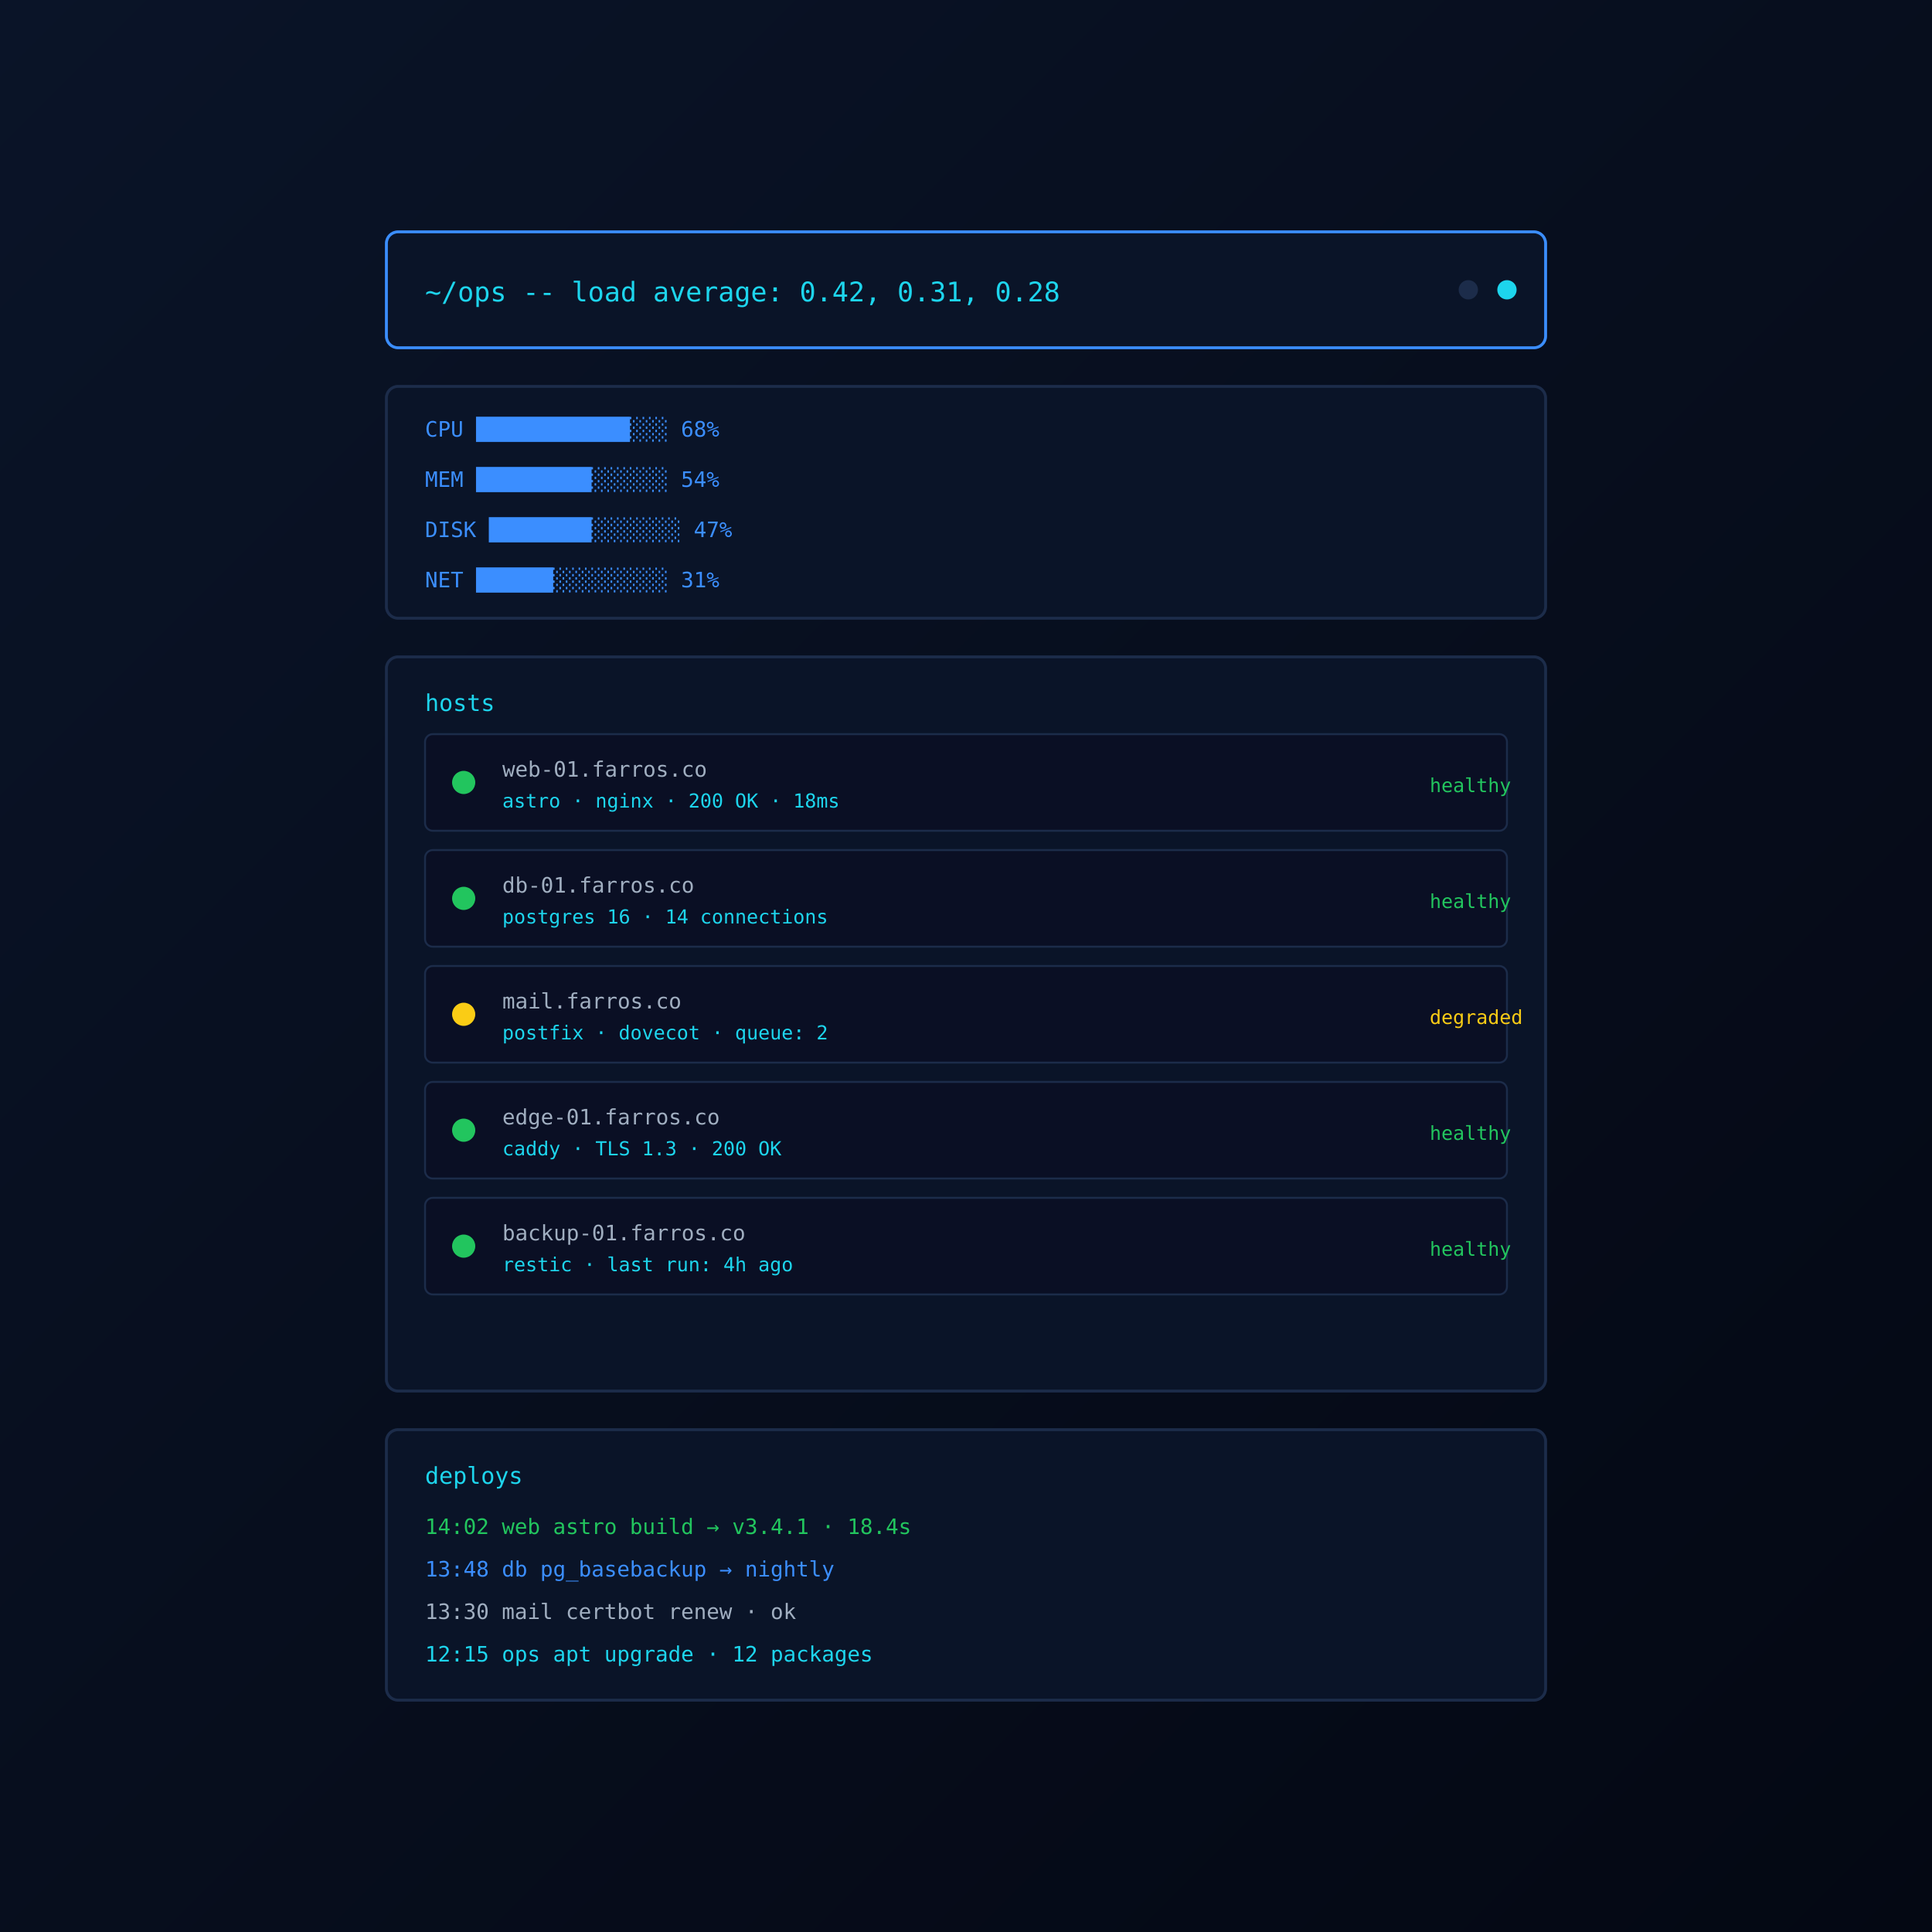
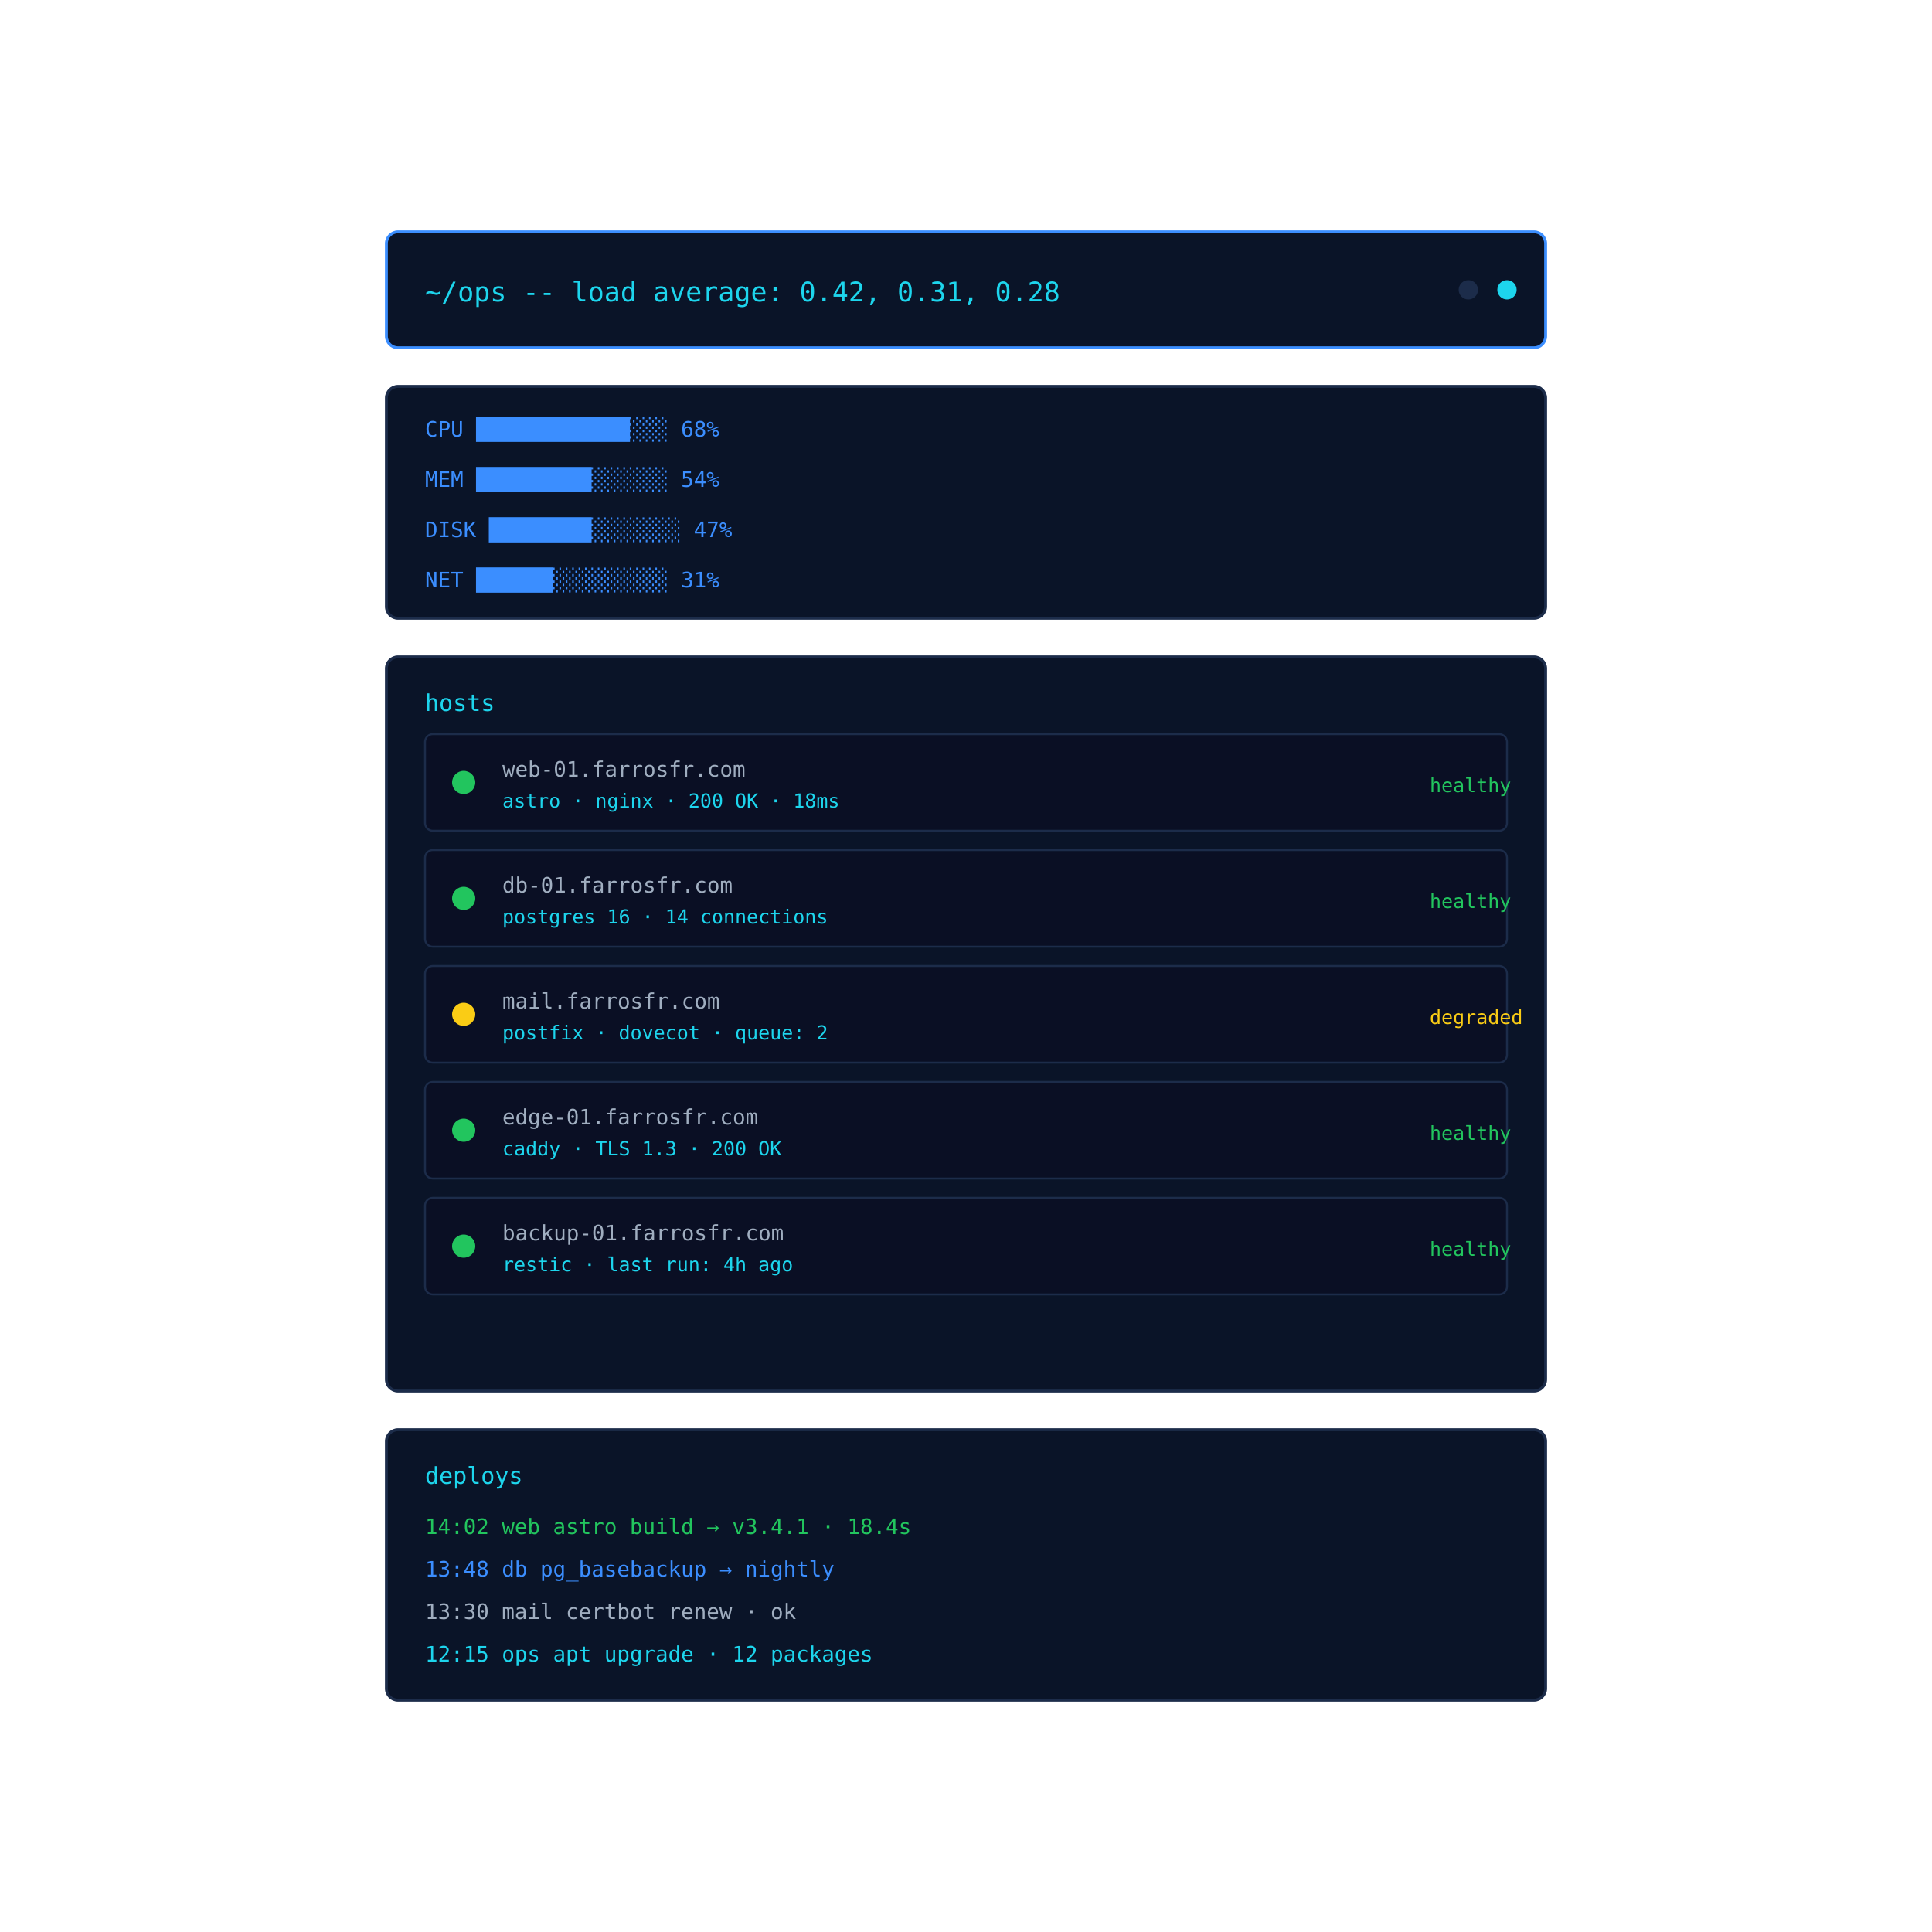
<svg xmlns="http://www.w3.org/2000/svg" viewBox="0 0 1000 1000" width="1000" height="1000" role="img" aria-label="IT operations infrastructure">
  <defs>
    <linearGradient id="bg-io" x1="0" y1="0" x2="1" y2="1">
      <stop offset="0%" stop-color="#0a1428" />
      <stop offset="100%" stop-color="#040813" />
    </linearGradient>
  </defs>
-   <rect width="1000" height="1000" fill="url(#bg-io)" />
  <g>
    <rect x="200" y="120" width="600" height="60" rx="6" fill="#0a1428" stroke="#3b8eff" stroke-width="1.5" />
    <text x="220" y="156" font-family="ui-monospace, Menlo, monospace" font-size="14" fill="#1dd5ed">~/ops -- load average: 0.42, 0.31, 0.28</text>
    <g fill="#1dd5ed">
      <circle cx="780" cy="150" r="5" />
    </g>
    <g fill="#1c2c4a">
      <circle cx="760" cy="150" r="5" />
    </g>
  </g>
  <g>
    <rect x="200" y="200" width="600" height="120" rx="6" fill="#0a1428" stroke="#1c2c4a" stroke-width="1.5" />
    <g font-family="ui-monospace, Menlo, monospace" font-size="11" fill="#3b8eff">
      <text x="220" y="226">CPU  ████████████░░░  68%</text>
      <text x="220" y="252">MEM  █████████░░░░░░  54%</text>
      <text x="220" y="278">DISK ████████░░░░░░░  47%</text>
      <text x="220" y="304">NET  ██████░░░░░░░░░  31%</text>
    </g>
  </g>
  <g>
    <rect x="200" y="340" width="600" height="380" rx="6" fill="#0a1428" stroke="#1c2c4a" stroke-width="1.5" />
    <text x="220" y="368" font-family="ui-monospace, Menlo, monospace" font-size="12" fill="#1dd5ed">hosts</text>
    <g>
      <g transform="translate(220, 380)">
        <rect width="560" height="50" rx="4" fill="#0a0f24" stroke="#1c2c4a" stroke-width="1" />
        <circle cx="20" cy="25" r="6" fill="#22c55e" />
-         <text x="40" y="22" font-family="ui-monospace, Menlo, monospace" font-size="11" fill="#a0aec0">web-01.farros.co</text>
+         <text x="40" y="22" font-family="ui-monospace, Menlo, monospace" font-size="11" fill="#a0aec0">web-01.farrosfr.com</text>
        <text x="40" y="38" font-family="ui-monospace, Menlo, monospace" font-size="10" fill="#1dd5ed">astro · nginx · 200 OK · 18ms</text>
        <text x="520" y="30" font-family="ui-monospace, Menlo, monospace" font-size="10" fill="#22c55e">healthy</text>
      </g>
      <g transform="translate(220, 440)">
        <rect width="560" height="50" rx="4" fill="#0a0f24" stroke="#1c2c4a" stroke-width="1" />
        <circle cx="20" cy="25" r="6" fill="#22c55e" />
-         <text x="40" y="22" font-family="ui-monospace, Menlo, monospace" font-size="11" fill="#a0aec0">db-01.farros.co</text>
+         <text x="40" y="22" font-family="ui-monospace, Menlo, monospace" font-size="11" fill="#a0aec0">db-01.farrosfr.com</text>
        <text x="40" y="38" font-family="ui-monospace, Menlo, monospace" font-size="10" fill="#1dd5ed">postgres 16 · 14 connections</text>
        <text x="520" y="30" font-family="ui-monospace, Menlo, monospace" font-size="10" fill="#22c55e">healthy</text>
      </g>
      <g transform="translate(220, 500)">
        <rect width="560" height="50" rx="4" fill="#0a0f24" stroke="#1c2c4a" stroke-width="1" />
        <circle cx="20" cy="25" r="6" fill="#facc15" />
-         <text x="40" y="22" font-family="ui-monospace, Menlo, monospace" font-size="11" fill="#a0aec0">mail.farros.co</text>
+         <text x="40" y="22" font-family="ui-monospace, Menlo, monospace" font-size="11" fill="#a0aec0">mail.farrosfr.com</text>
        <text x="40" y="38" font-family="ui-monospace, Menlo, monospace" font-size="10" fill="#1dd5ed">postfix · dovecot · queue: 2</text>
        <text x="520" y="30" font-family="ui-monospace, Menlo, monospace" font-size="10" fill="#facc15">degraded</text>
      </g>
      <g transform="translate(220, 560)">
        <rect width="560" height="50" rx="4" fill="#0a0f24" stroke="#1c2c4a" stroke-width="1" />
        <circle cx="20" cy="25" r="6" fill="#22c55e" />
-         <text x="40" y="22" font-family="ui-monospace, Menlo, monospace" font-size="11" fill="#a0aec0">edge-01.farros.co</text>
+         <text x="40" y="22" font-family="ui-monospace, Menlo, monospace" font-size="11" fill="#a0aec0">edge-01.farrosfr.com</text>
        <text x="40" y="38" font-family="ui-monospace, Menlo, monospace" font-size="10" fill="#1dd5ed">caddy · TLS 1.3 · 200 OK</text>
        <text x="520" y="30" font-family="ui-monospace, Menlo, monospace" font-size="10" fill="#22c55e">healthy</text>
      </g>
      <g transform="translate(220, 620)">
        <rect width="560" height="50" rx="4" fill="#0a0f24" stroke="#1c2c4a" stroke-width="1" />
        <circle cx="20" cy="25" r="6" fill="#22c55e" />
-         <text x="40" y="22" font-family="ui-monospace, Menlo, monospace" font-size="11" fill="#a0aec0">backup-01.farros.co</text>
+         <text x="40" y="22" font-family="ui-monospace, Menlo, monospace" font-size="11" fill="#a0aec0">backup-01.farrosfr.com</text>
        <text x="40" y="38" font-family="ui-monospace, Menlo, monospace" font-size="10" fill="#1dd5ed">restic · last run: 4h ago</text>
        <text x="520" y="30" font-family="ui-monospace, Menlo, monospace" font-size="10" fill="#22c55e">healthy</text>
      </g>
    </g>
  </g>
  <g>
    <rect x="200" y="740" width="600" height="140" rx="6" fill="#0a1428" stroke="#1c2c4a" stroke-width="1.5" />
    <text x="220" y="768" font-family="ui-monospace, Menlo, monospace" font-size="12" fill="#1dd5ed">deploys</text>
    <g font-family="ui-monospace, Menlo, monospace" font-size="11">
      <text x="220" y="794" fill="#22c55e">14:02  web  astro build → v3.4.1 · 18.4s</text>
      <text x="220" y="816" fill="#3b8eff">13:48  db   pg_basebackup → nightly</text>
      <text x="220" y="838" fill="#a0aec0">13:30  mail certbot renew · ok</text>
      <text x="220" y="860" fill="#1dd5ed">12:15  ops  apt upgrade · 12 packages</text>
    </g>
  </g>
</svg>
